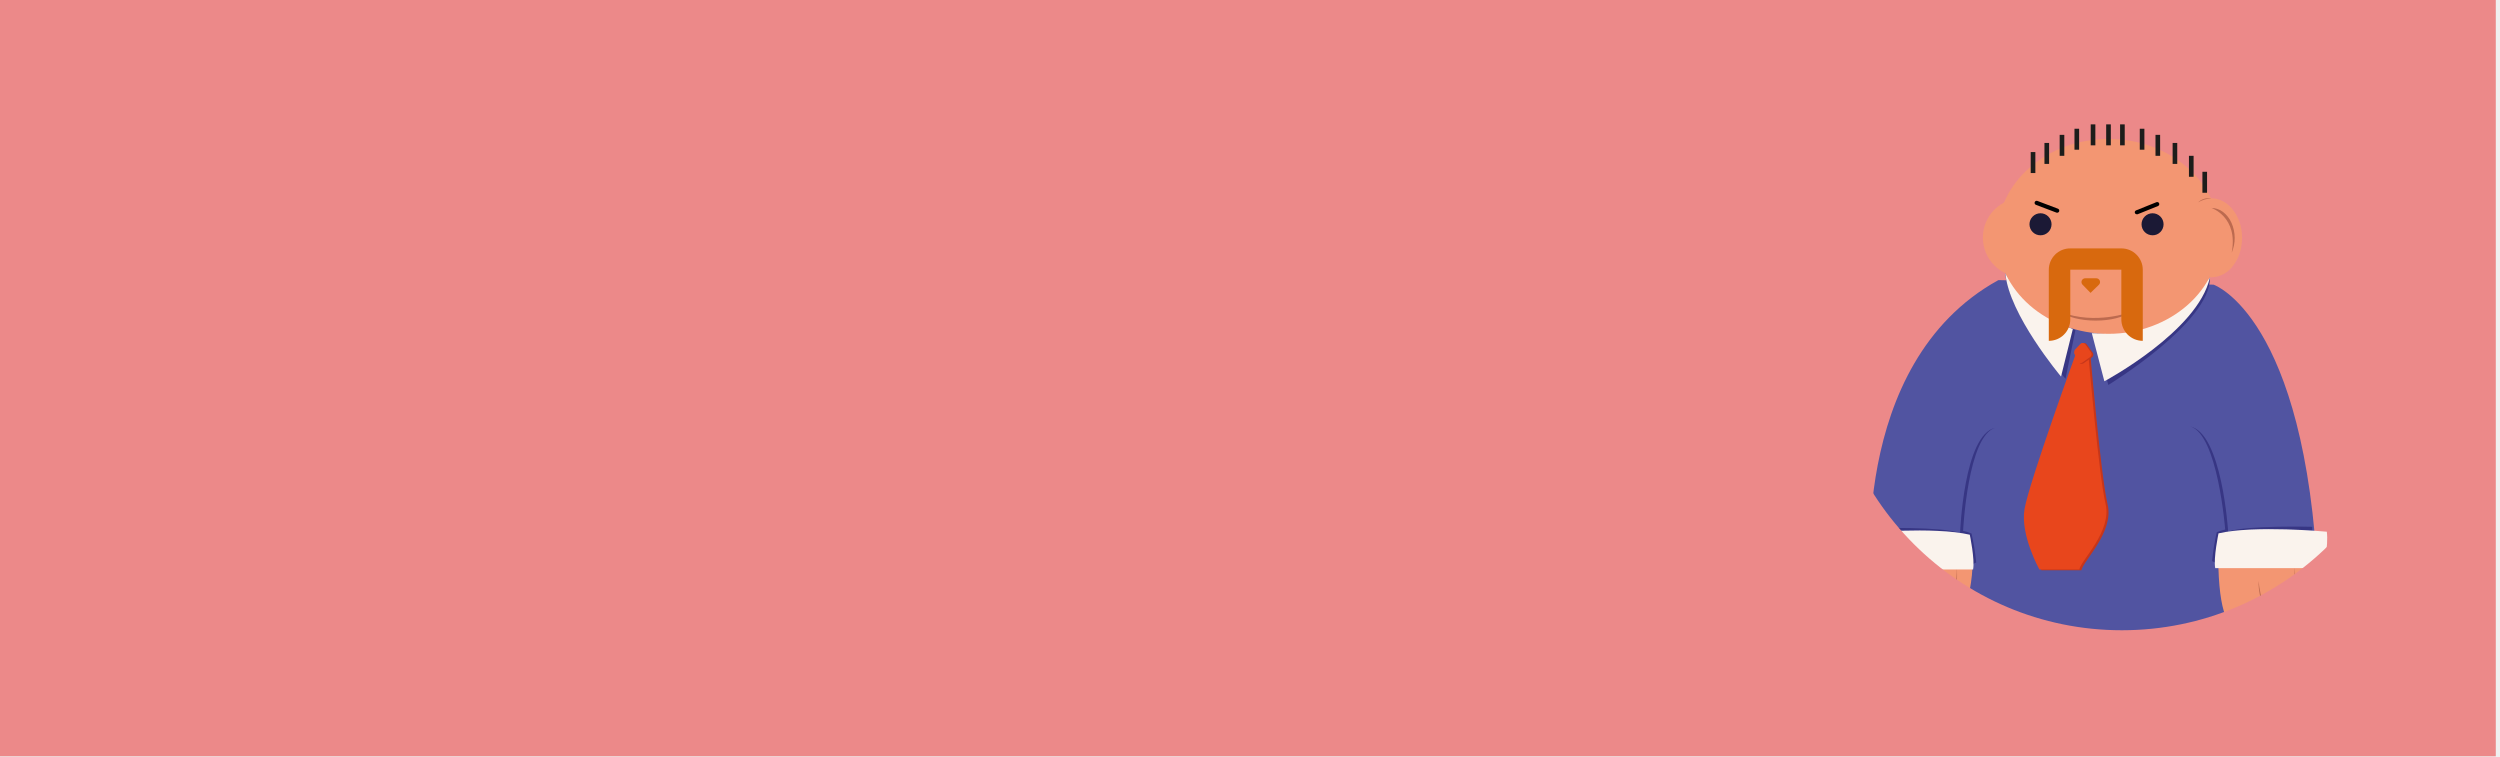
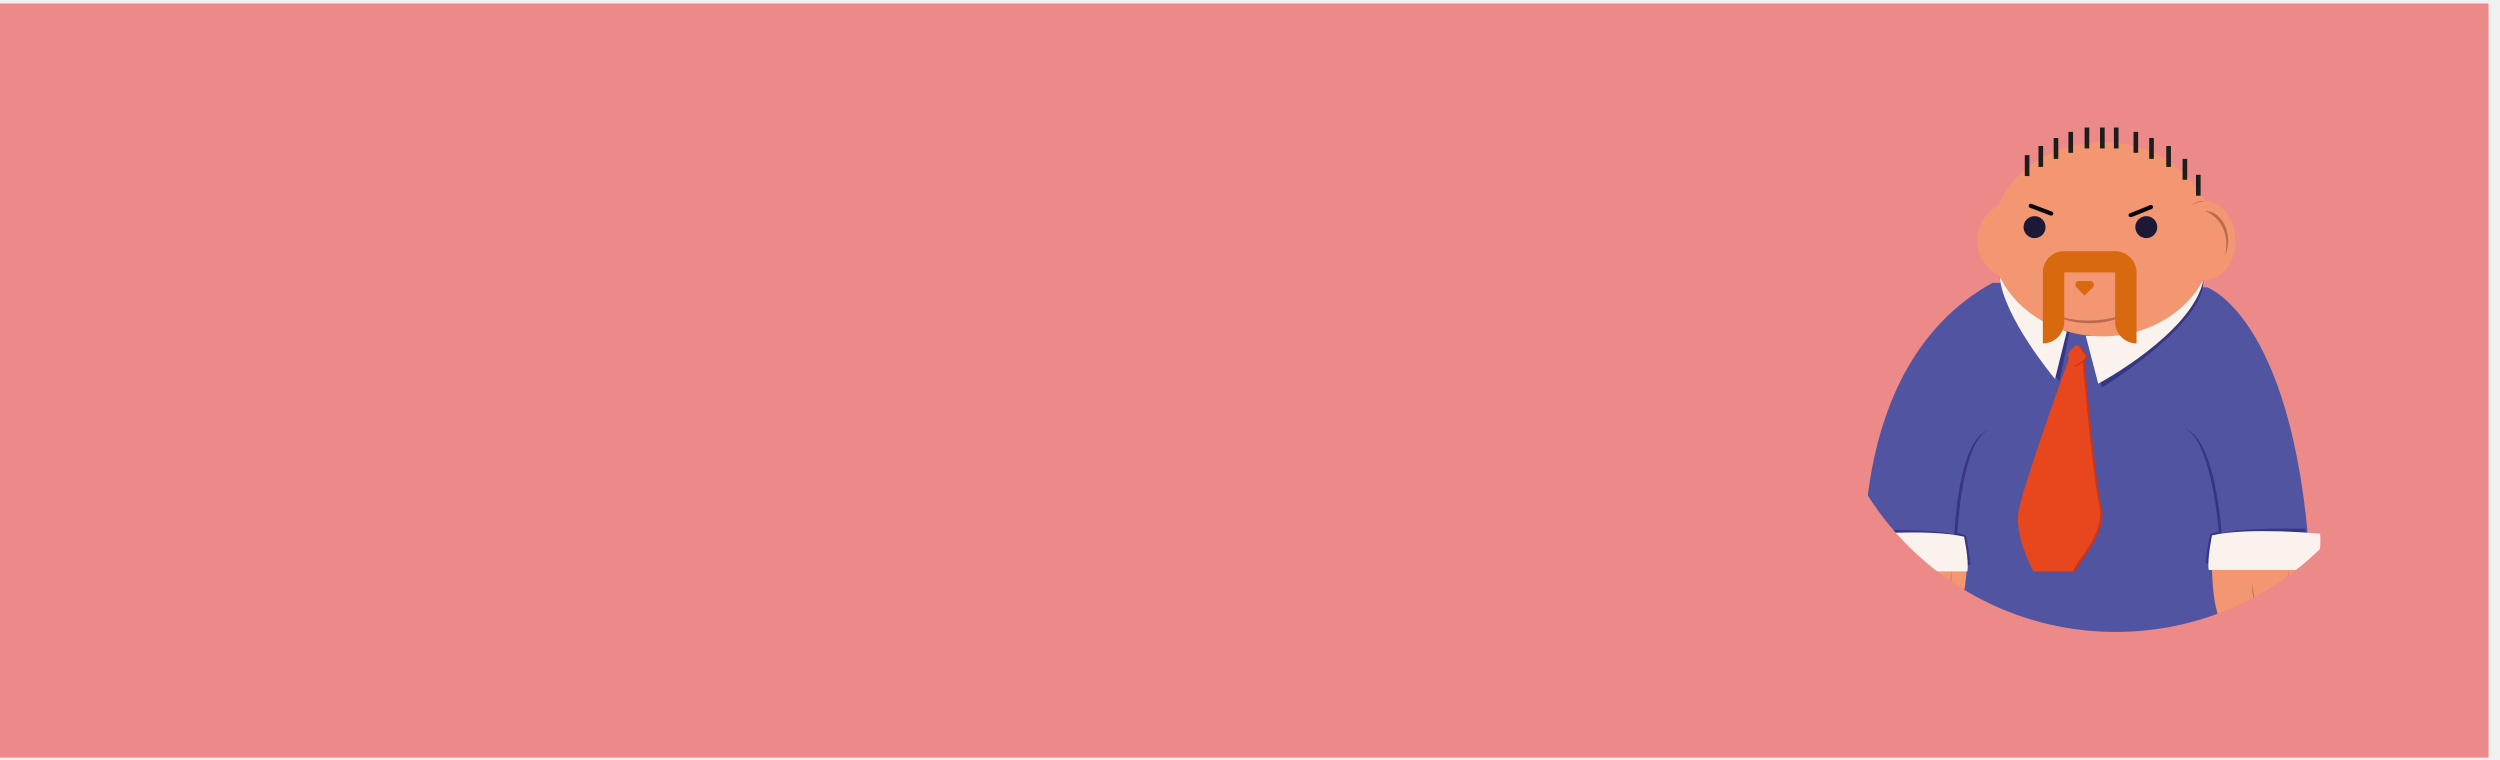
- <svg xmlns="http://www.w3.org/2000/svg" width="119" height="36" viewBox="0 0 119 36" fill="none">
-   <rect width="118.8" height="36" fill="#EC8989" />
-   <mask id="mask0_426_6" style="mask-type:alpha" maskUnits="userSpaceOnUse" x="87" y="2" width="28" height="28">
-     <path d="M115 16C115 23.732 108.732 30 101 30C93.268 30 87 23.732 87 16C87 8.268 93.268 2 101 2C108.732 2 115 8.268 115 16Z" fill="#EC8989" />
+ <svg xmlns="http://www.w3.org/2000/svg" width="158" height="48" viewBox="0 0 158 48" fill="none">
+   <rect y="0.222" width="157.275" height="47.659" fill="#EC8989" />
+   <mask id="mask0_426_6" style="mask-type:alpha" maskUnits="userSpaceOnUse" x="115" y="2" width="38" height="38">
+     <path d="M152.244 21.404C152.244 31.64 143.946 39.938 133.71 39.938C123.474 39.938 115.176 31.64 115.176 21.404C115.176 11.168 123.474 2.87 133.71 2.87C143.946 2.87 152.244 11.168 152.244 21.404Z" fill="#EC8989" />
  </mask>
  <g mask="url(#mask0_426_6)">
-     <path d="M89.075 27.937C89.075 27.937 87.872 17.33 95.123 13.333L105.367 13.55C105.367 13.55 109.745 15.048 110.333 27.674L100.172 32L89.075 27.937Z" fill="#5154A1" />
-     <path d="M105.19 13.211C105.19 13.211 102.842 16.18 99.75 16.038L100.355 18.326C100.355 18.326 105.261 15.336 105.19 13.211Z" fill="#373684" />
-     <path d="M105.19 13.211C105.19 13.211 102.664 16.003 99.571 15.861L100.168 18.148C100.168 18.148 104.629 15.769 105.19 13.211Z" fill="#FAF3ED" />
-     <path d="M98.793 15.696L98.319 18.03C98.319 18.03 95.613 14.965 95.447 13.001C95.445 13.001 97.771 15.539 98.793 15.696Z" fill="#373684" />
-     <path d="M98.666 15.665L98.105 17.924C98.105 17.924 95.613 14.962 95.454 13.001C96.221 14.201 97.344 15.133 98.666 15.665Z" fill="#FAF3ED" />
-     <path d="M99.505 16.918C99.505 16.918 100.004 22.689 100.322 24.008C100.64 25.326 99.162 26.689 99.074 27.144H97.17C97.17 27.144 96.258 25.507 96.461 24.273C96.664 23.038 98.922 16.845 98.922 16.845L99.505 16.918Z" fill="#C7361A" />
-     <path d="M99.405 16.882C99.405 16.882 99.904 22.653 100.222 23.972C100.541 25.29 99.061 26.653 98.972 27.108H97.075C97.075 27.108 96.161 25.471 96.366 24.237C96.571 23.002 98.82 16.807 98.82 16.807L99.405 16.882Z" fill="#E8461C" />
-     <path d="M98.816 16.668L99.088 16.378C99.103 16.361 99.123 16.347 99.145 16.339C99.167 16.33 99.19 16.326 99.213 16.328C99.237 16.329 99.261 16.336 99.282 16.348C99.302 16.359 99.32 16.375 99.333 16.394L99.613 16.787C99.626 16.804 99.635 16.823 99.64 16.844C99.645 16.864 99.646 16.886 99.642 16.906C99.639 16.927 99.632 16.947 99.621 16.965C99.61 16.983 99.595 16.998 99.578 17.01L99.185 17.288C99.166 17.302 99.144 17.311 99.121 17.315C99.097 17.32 99.073 17.32 99.05 17.315C99.027 17.308 99.006 17.297 98.988 17.282C98.97 17.266 98.956 17.247 98.946 17.224L98.785 16.842C98.776 16.813 98.776 16.781 98.785 16.752C98.787 16.721 98.797 16.692 98.816 16.668Z" fill="#C7361A" />
-     <path d="M98.765 16.649L99.028 16.369C99.043 16.353 99.062 16.34 99.083 16.331C99.105 16.326 99.128 16.326 99.149 16.331C99.172 16.332 99.194 16.338 99.213 16.349C99.234 16.36 99.251 16.376 99.264 16.395L99.534 16.775C99.545 16.791 99.554 16.809 99.558 16.828C99.562 16.848 99.562 16.868 99.558 16.888C99.555 16.908 99.547 16.928 99.536 16.945C99.526 16.962 99.512 16.978 99.496 16.989L99.121 17.257C99.101 17.27 99.079 17.279 99.057 17.283C99.034 17.288 99.011 17.288 98.988 17.283C98.966 17.277 98.946 17.265 98.928 17.25C98.911 17.235 98.897 17.216 98.889 17.195L98.734 16.826C98.725 16.798 98.725 16.768 98.734 16.74C98.735 16.707 98.746 16.676 98.765 16.649Z" fill="#E8461C" />
-     <path d="M96.264 13.188C96.017 13.188 95.773 13.14 95.545 13.045C95.316 12.95 95.109 12.812 94.934 12.637C94.76 12.462 94.622 12.255 94.527 12.026C94.433 11.798 94.385 11.553 94.385 11.306C94.385 10.808 94.583 10.33 94.935 9.977C95.288 9.625 95.766 9.427 96.264 9.427C96.763 9.427 97.242 9.625 97.594 9.977C97.947 10.33 98.146 10.808 98.146 11.306C98.146 11.806 97.948 12.284 97.595 12.637C97.242 12.99 96.763 13.188 96.264 13.188Z" fill="#F39672" />
-     <path d="M103.803 11.322C103.801 10.968 103.881 10.618 104.037 10.3C104.174 10.012 104.392 9.771 104.664 9.606C104.91 9.459 105.201 9.408 105.481 9.462C105.775 9.525 106.038 9.686 106.228 9.917C106.449 10.177 106.601 10.487 106.67 10.821C106.744 11.172 106.739 11.536 106.654 11.886C106.579 12.214 106.42 12.518 106.195 12.769C105.996 12.989 105.728 13.136 105.435 13.186C105.379 13.195 105.322 13.2 105.265 13.2C105.17 13.2 105.075 13.188 104.982 13.164C104.629 13.062 104.327 12.829 104.139 12.513C103.917 12.155 103.8 11.743 103.803 11.322Z" fill="#F39672" />
-     <path d="M100.364 15.89C97.433 15.89 95.064 13.816 95.064 11.252C95.064 8.687 97.44 6.613 100.364 6.613C103.289 6.613 105.665 8.687 105.665 11.252C105.665 13.816 103.295 15.89 100.364 15.89Z" fill="#F39672" />
-     <path d="M101.713 10.198C101.726 10.2 101.738 10.2 101.751 10.198L102.721 9.807C102.745 9.797 102.764 9.779 102.774 9.755C102.785 9.731 102.785 9.703 102.776 9.679C102.766 9.655 102.747 9.636 102.723 9.625C102.699 9.615 102.672 9.614 102.648 9.624L101.676 10.015C101.664 10.02 101.653 10.027 101.643 10.036C101.634 10.045 101.626 10.056 101.621 10.068C101.617 10.079 101.614 10.092 101.614 10.105C101.614 10.118 101.617 10.131 101.623 10.143C101.631 10.16 101.644 10.174 101.66 10.184C101.676 10.194 101.694 10.199 101.713 10.198Z" fill="black" />
-     <path d="M97.923 10.125C97.944 10.125 97.963 10.119 97.98 10.107C97.996 10.096 98.009 10.08 98.016 10.061C98.021 10.049 98.023 10.036 98.022 10.023C98.022 10.011 98.019 9.998 98.014 9.986C98.008 9.974 98.001 9.964 97.991 9.955C97.982 9.946 97.971 9.94 97.959 9.935L96.98 9.564C96.956 9.555 96.928 9.556 96.904 9.566C96.88 9.577 96.862 9.597 96.852 9.622C96.843 9.646 96.844 9.673 96.854 9.697C96.865 9.721 96.885 9.74 96.91 9.75L97.888 10.121C97.9 10.124 97.912 10.126 97.923 10.125Z" fill="black" />
-     <path d="M97.128 11.2C97.059 11.2 96.991 11.187 96.927 11.161C96.863 11.134 96.805 11.095 96.757 11.047C96.708 10.998 96.669 10.94 96.643 10.876C96.616 10.812 96.603 10.744 96.603 10.675C96.603 10.536 96.659 10.403 96.757 10.305C96.856 10.206 96.989 10.151 97.128 10.151C97.267 10.151 97.401 10.206 97.499 10.305C97.598 10.403 97.653 10.536 97.654 10.675C97.654 10.744 97.64 10.812 97.614 10.876C97.588 10.94 97.549 10.998 97.5 11.047C97.451 11.095 97.393 11.134 97.329 11.161C97.266 11.187 97.197 11.2 97.128 11.2Z" fill="#1B1935" />
-     <path d="M102.462 11.2C102.323 11.2 102.189 11.145 102.09 11.047C101.992 10.948 101.937 10.814 101.937 10.675C101.937 10.536 101.993 10.403 102.091 10.305C102.19 10.206 102.323 10.151 102.462 10.151C102.601 10.151 102.734 10.207 102.832 10.305C102.931 10.403 102.986 10.536 102.986 10.675C102.986 10.744 102.973 10.812 102.946 10.876C102.92 10.94 102.882 10.998 102.833 11.046C102.784 11.095 102.727 11.134 102.663 11.161C102.599 11.187 102.531 11.2 102.462 11.2Z" fill="#1B1935" />
-     <path d="M106.228 12.033C106.324 11.807 106.373 11.563 106.372 11.318C106.37 11.073 106.318 10.831 106.219 10.607C106.131 10.402 105.991 10.223 105.813 10.087C105.654 9.966 105.46 9.9 105.261 9.897C105.261 9.897 106.555 10.324 106.228 12.033Z" fill="#BC6A4F" />
-     <path d="M105.261 9.449C105.037 9.452 104.818 9.516 104.629 9.635C104.711 9.554 104.811 9.495 104.921 9.463C105.032 9.43 105.148 9.426 105.261 9.449Z" fill="#BC6A4F" />
-     <path d="M98.109 14.856C98.42 15.097 99.041 15.261 99.757 15.261C100.472 15.261 101.082 15.097 101.404 14.856C101.404 14.856 99.75 15.482 98.109 14.856Z" fill="#BC6A4F" />
-     <path d="M102.822 6.419H102.602V7.417H102.822V6.419Z" fill="#1D1D1B" />
-     <path d="M103.637 6.804H103.417V7.802H103.637V6.804Z" fill="#1D1D1B" />
-     <path d="M104.415 7.417H104.194V8.415H104.415V7.417Z" fill="#1D1D1B" />
-     <path d="M105.056 8.177H104.835V9.175H105.056V8.177Z" fill="#1D1D1B" />
-     <path d="M102.073 6.128H101.853V7.126H102.073V6.128Z" fill="#1D1D1B" />
-     <path d="M101.137 5.92H100.916V6.918H101.137V5.92Z" fill="#1D1D1B" />
-     <path d="M100.475 5.92H100.254V6.918H100.475V5.92Z" fill="#1D1D1B" />
-     <path d="M99.739 5.92H99.518V6.918H99.739V5.92Z" fill="#1D1D1B" />
-     <path d="M98.966 6.128H98.745V7.126H98.966V6.128Z" fill="#1D1D1B" />
-     <path d="M98.261 6.419H98.04V7.417H98.261V6.419Z" fill="#1D1D1B" />
-     <path d="M97.537 6.804H97.316V7.802H97.537V6.804Z" fill="#1D1D1B" />
-     <path d="M96.883 7.238H96.662V8.237H96.883V7.238Z" fill="#1D1D1B" />
-     <path d="M101.696 12.12C101.506 11.931 101.248 11.824 100.98 11.824H98.537C98.404 11.824 98.273 11.85 98.15 11.901C98.027 11.952 97.915 12.026 97.822 12.12C97.632 12.31 97.524 12.567 97.523 12.836V16.224C97.658 16.224 97.79 16.198 97.915 16.147C98.039 16.096 98.151 16.021 98.246 15.926C98.341 15.831 98.417 15.719 98.468 15.595C98.52 15.471 98.546 15.338 98.546 15.204V12.836H100.976V15.204C100.976 15.474 101.083 15.734 101.275 15.925C101.466 16.116 101.726 16.224 101.996 16.224V12.836C101.996 12.703 101.969 12.571 101.917 12.448C101.866 12.325 101.79 12.214 101.696 12.12Z" fill="#D8690E" />
-     <path d="M99.255 13.246H99.785C99.82 13.246 99.855 13.257 99.884 13.277C99.914 13.297 99.936 13.325 99.95 13.358C99.963 13.391 99.966 13.427 99.959 13.462C99.952 13.497 99.934 13.528 99.909 13.553L99.509 13.942L99.127 13.549C99.103 13.523 99.086 13.492 99.08 13.457C99.074 13.423 99.078 13.387 99.091 13.355C99.105 13.323 99.128 13.296 99.157 13.276C99.186 13.257 99.22 13.246 99.255 13.246Z" fill="#D8690E" />
-     <path d="M93.301 25.368C93.301 25.368 93.672 27.011 93.663 26.978C93.79 26.895 93.925 26.827 94.067 26.775C94.025 26.311 93.951 25.852 93.846 25.398C93.718 25.339 93.583 25.296 93.444 25.27C93.444 25.27 93.665 20.705 94.99 20.36C93.469 20.659 93.301 25.368 93.301 25.368Z" fill="#373684" />
-     <path d="M93.301 25.369C92.051 25.185 90.27 25.261 89.301 25.322V25.139C89.301 25.139 92.437 25.059 93.301 25.369Z" fill="#373684" />
-     <path d="M106.06 25.302C106.06 25.302 105.692 26.947 105.698 26.912C105.572 26.83 105.437 26.761 105.296 26.709C105.34 26.246 105.413 25.786 105.517 25.333C105.645 25.275 105.781 25.232 105.919 25.207C105.919 25.207 105.566 20.639 104.243 20.297C105.767 20.599 106.06 25.302 106.06 25.302Z" fill="#373684" />
-     <path d="M106.061 25.302C107.313 25.121 109.093 25.194 110.063 25.256V25.075C110.063 25.075 106.931 24.995 106.061 25.302Z" fill="#373684" />
+     <path d="M117.922 37.206C117.922 37.206 116.331 23.164 125.93 17.873L139.491 18.161C139.491 18.161 145.288 20.143 146.066 36.858L132.614 42.585L117.922 37.206Z" fill="#5154A1" />
+     <path d="M139.257 17.712C139.257 17.712 136.148 21.642 132.055 21.455L132.856 24.484C132.856 24.484 139.35 20.525 139.257 17.712Z" fill="#373684" />
+     <path d="M139.257 17.712C139.257 17.712 135.912 21.408 131.818 21.221L132.608 24.247C132.608 24.247 138.514 21.098 139.257 17.712Z" fill="#FAF3ED" />
+     <path d="M130.789 21.001L130.16 24.092C130.16 24.092 126.578 20.033 126.359 17.434C126.356 17.434 129.435 20.793 130.789 21.001Z" fill="#373684" />
+     <path d="M130.619 20.96L129.877 23.951C129.877 23.951 126.578 20.03 126.368 17.434C127.383 19.023 128.87 20.256 130.619 20.96Z" fill="#FAF3ED" />
+     <path d="M131.73 22.619C131.73 22.619 132.391 30.26 132.812 32.005C133.233 33.751 131.277 35.555 131.16 36.157H128.639C128.639 36.157 127.432 33.991 127.701 32.356C127.97 30.722 130.958 22.523 130.958 22.523L131.73 22.619Z" fill="#C7361A" />
+     <path d="M131.599 22.571C131.599 22.571 132.26 30.212 132.681 31.957C133.102 33.703 131.143 35.507 131.026 36.11H128.514C128.514 36.11 127.304 33.943 127.575 32.308C127.847 30.674 130.824 22.472 130.824 22.472L131.599 22.571Z" fill="#E8461C" />
+     <path d="M130.818 22.289L131.178 21.906C131.199 21.883 131.225 21.864 131.254 21.853C131.283 21.841 131.314 21.836 131.345 21.838C131.376 21.841 131.407 21.85 131.435 21.865C131.462 21.88 131.485 21.901 131.502 21.926L131.874 22.447C131.891 22.469 131.903 22.494 131.909 22.522C131.916 22.549 131.917 22.577 131.912 22.605C131.908 22.632 131.898 22.659 131.884 22.682C131.869 22.706 131.85 22.726 131.827 22.742L131.307 23.11C131.281 23.128 131.252 23.14 131.222 23.145C131.191 23.153 131.159 23.153 131.128 23.145C131.098 23.137 131.07 23.122 131.046 23.102C131.022 23.081 131.003 23.055 130.991 23.026L130.777 22.52C130.766 22.481 130.766 22.439 130.777 22.4C130.78 22.36 130.794 22.321 130.818 22.289V22.289Z" fill="#C7361A" />
+     <path d="M130.751 22.264L131.099 21.893C131.12 21.872 131.145 21.855 131.172 21.843C131.201 21.836 131.231 21.836 131.26 21.843C131.29 21.844 131.319 21.852 131.345 21.867C131.372 21.882 131.395 21.903 131.412 21.928L131.769 22.431C131.784 22.452 131.795 22.476 131.801 22.501C131.807 22.527 131.807 22.554 131.801 22.58C131.797 22.607 131.787 22.633 131.772 22.656C131.758 22.679 131.74 22.699 131.719 22.715L131.222 23.069C131.196 23.086 131.168 23.098 131.137 23.104C131.107 23.11 131.077 23.11 131.047 23.104C131.018 23.095 130.991 23.08 130.968 23.06C130.945 23.04 130.926 23.015 130.915 22.987L130.71 22.498C130.699 22.461 130.699 22.421 130.71 22.384C130.712 22.341 130.726 22.299 130.751 22.264V22.264Z" fill="#E8461C" />
+     <path d="M127.441 17.681C127.114 17.681 126.79 17.616 126.488 17.491C126.186 17.366 125.911 17.182 125.68 16.951C125.449 16.72 125.266 16.445 125.141 16.143C125.016 15.841 124.952 15.517 124.952 15.19C124.952 14.53 125.214 13.897 125.681 13.43C126.148 12.963 126.781 12.701 127.441 12.701C128.101 12.701 128.734 12.963 129.201 13.43C129.668 13.896 129.931 14.529 129.932 15.19C129.932 15.85 129.669 16.484 129.202 16.951C128.735 17.418 128.101 17.681 127.441 17.681V17.681Z" fill="#F39672" />
+     <path d="M137.42 15.212C137.418 14.742 137.524 14.279 137.73 13.858C137.912 13.477 138.2 13.158 138.561 12.94C138.886 12.745 139.271 12.678 139.643 12.75C140.031 12.833 140.379 13.045 140.631 13.352C140.924 13.695 141.125 14.106 141.216 14.548C141.314 15.013 141.307 15.495 141.195 15.957C141.095 16.392 140.886 16.795 140.587 17.127C140.323 17.419 139.969 17.613 139.581 17.68C139.507 17.691 139.432 17.697 139.356 17.697C139.23 17.698 139.104 17.682 138.982 17.65C138.514 17.514 138.115 17.206 137.865 16.788C137.571 16.315 137.417 15.768 137.42 15.212V15.212Z" fill="#F39672" />
+     <path d="M132.869 21.259C128.989 21.259 125.851 18.513 125.851 15.118C125.851 11.723 128.997 8.978 132.869 8.978C136.74 8.978 139.887 11.723 139.887 15.118C139.887 18.513 136.749 21.259 132.869 21.259Z" fill="#F39672" />
+     <path d="M134.654 13.723C134.671 13.726 134.687 13.726 134.704 13.723L135.987 13.206C136.019 13.193 136.045 13.168 136.059 13.136C136.072 13.104 136.073 13.068 136.061 13.036C136.048 13.004 136.022 12.979 135.991 12.965C135.959 12.951 135.923 12.95 135.891 12.963L134.604 13.481C134.588 13.487 134.574 13.496 134.561 13.508C134.549 13.52 134.539 13.534 134.532 13.55C134.526 13.566 134.523 13.583 134.523 13.6C134.523 13.618 134.527 13.634 134.534 13.65C134.545 13.673 134.562 13.692 134.583 13.705C134.605 13.717 134.629 13.724 134.654 13.723V13.723Z" fill="black" />
+     <path d="M129.637 13.627C129.663 13.627 129.689 13.619 129.711 13.604C129.733 13.589 129.75 13.567 129.76 13.543C129.766 13.527 129.768 13.51 129.768 13.492C129.767 13.476 129.763 13.459 129.756 13.443C129.749 13.428 129.739 13.414 129.727 13.402C129.714 13.391 129.699 13.382 129.683 13.376L128.388 12.884C128.356 12.872 128.319 12.873 128.288 12.887C128.256 12.902 128.231 12.928 128.219 12.961C128.206 12.993 128.207 13.029 128.221 13.061C128.236 13.093 128.262 13.118 128.295 13.13L129.59 13.621C129.605 13.626 129.621 13.628 129.637 13.627V13.627Z" fill="black" />
+     <path d="M128.584 15.05C128.493 15.05 128.402 15.032 128.318 14.997C128.233 14.962 128.157 14.911 128.092 14.846C128.027 14.782 127.976 14.705 127.941 14.62C127.906 14.536 127.888 14.445 127.888 14.354C127.889 14.17 127.963 13.994 128.093 13.864C128.223 13.734 128.4 13.661 128.584 13.661C128.768 13.661 128.945 13.734 129.075 13.864C129.206 13.994 129.279 14.17 129.28 14.354C129.28 14.445 129.262 14.536 129.227 14.62C129.192 14.705 129.141 14.782 129.076 14.846C129.012 14.911 128.935 14.962 128.85 14.997C128.766 15.032 128.676 15.05 128.584 15.05V15.05Z" fill="#1B1935" />
+     <path d="M135.646 15.05C135.461 15.05 135.284 14.977 135.154 14.846C135.023 14.716 134.95 14.539 134.95 14.354C134.95 14.17 135.024 13.994 135.155 13.864C135.285 13.734 135.462 13.661 135.646 13.661C135.829 13.661 136.006 13.734 136.136 13.864C136.266 13.994 136.339 14.17 136.339 14.354C136.339 14.445 136.321 14.536 136.287 14.62C136.252 14.705 136.201 14.781 136.137 14.846C136.072 14.911 135.996 14.962 135.912 14.997C135.827 15.032 135.737 15.05 135.646 15.05V15.05Z" fill="#1B1935" />
+     <path d="M140.631 16.153C140.759 15.853 140.823 15.531 140.821 15.205C140.819 14.881 140.751 14.56 140.62 14.264C140.502 13.992 140.317 13.756 140.082 13.577C139.871 13.416 139.615 13.328 139.351 13.325C139.351 13.325 141.064 13.889 140.631 16.153Z" fill="#BC6A4F" />
+     <path d="M139.35 12.732C139.054 12.734 138.765 12.819 138.514 12.977C138.622 12.87 138.756 12.792 138.901 12.749C139.047 12.706 139.202 12.7 139.35 12.732V12.732Z" fill="#BC6A4F" />
+     <path d="M129.883 19.891C130.295 20.209 131.117 20.426 132.064 20.426C133.012 20.426 133.819 20.209 134.246 19.891C134.246 19.891 132.055 20.718 129.883 19.891Z" fill="#BC6A4F" />
+     <path d="M136.122 8.72H135.83V10.041H136.122V8.72Z" fill="#1D1D1B" />
+     <path d="M137.202 9.229H136.909V10.551H137.202V9.229Z" fill="#1D1D1B" />
+     <path d="M138.231 10.041H137.939V11.363H138.231V10.041Z" fill="#1D1D1B" />
+     <path d="M139.079 11.047H138.787V12.369H139.079V11.047Z" fill="#1D1D1B" />
+     <path d="M135.131 8.335H134.839V9.657H135.131V8.335Z" fill="#1D1D1B" />
+     <path d="M133.891 8.06H133.599V9.381H133.891V8.06Z" fill="#1D1D1B" />
+     <path d="M133.015 8.06H132.722V9.381H133.015V8.06Z" fill="#1D1D1B" />
+     <path d="M132.04 8.06H131.748V9.381H132.04V8.06Z" fill="#1D1D1B" />
+     <path d="M131.017 8.335H130.725V9.657H131.017V8.335Z" fill="#1D1D1B" />
+     <path d="M130.084 8.72H129.792V10.041H130.084V8.72Z" fill="#1D1D1B" />
+     <path d="M129.125 9.229H128.833V10.551H129.125V9.229Z" fill="#1D1D1B" />
+     <path d="M128.259 9.806H127.967V11.127H128.259V9.806Z" fill="#1D1D1B" />
+     <path d="M134.631 16.269C134.38 16.018 134.039 15.877 133.684 15.877H130.45C130.274 15.877 130.099 15.911 129.937 15.978C129.774 16.046 129.627 16.144 129.502 16.269C129.251 16.52 129.109 16.861 129.107 17.216V21.702C129.285 21.702 129.461 21.667 129.625 21.6C129.79 21.532 129.939 21.433 130.065 21.307C130.19 21.182 130.29 21.032 130.358 20.868C130.426 20.704 130.461 20.528 130.461 20.351V17.216H133.678V20.351C133.678 20.709 133.82 21.053 134.073 21.306C134.327 21.559 134.67 21.702 135.029 21.702V17.216C135.028 17.04 134.992 16.866 134.924 16.703C134.856 16.54 134.756 16.393 134.631 16.269V16.269Z" fill="#D8690E" />
+     <path d="M131.399 17.759H132.101C132.148 17.759 132.194 17.773 132.233 17.8C132.272 17.826 132.302 17.864 132.319 17.907C132.337 17.951 132.341 17.998 132.331 18.044C132.322 18.09 132.299 18.132 132.265 18.165L131.736 18.68L131.23 18.159C131.198 18.126 131.176 18.084 131.168 18.038C131.16 17.993 131.165 17.946 131.183 17.903C131.201 17.861 131.231 17.824 131.269 17.799C131.308 17.773 131.353 17.759 131.399 17.759V17.759Z" fill="#D8690E" />
+     <path d="M123.517 33.806C123.517 33.806 124.008 35.981 123.997 35.937C124.164 35.828 124.344 35.737 124.532 35.668C124.476 35.055 124.378 34.447 124.239 33.847C124.07 33.768 123.891 33.711 123.707 33.677C123.707 33.677 124 27.633 125.754 27.177C123.739 27.572 123.517 33.806 123.517 33.806Z" fill="#373684" />
+     <path d="M123.517 33.806C121.862 33.564 119.505 33.663 118.222 33.745V33.502C118.222 33.502 122.374 33.397 123.517 33.806Z" fill="#373684" />
+     <path d="M140.409 33.718C140.409 33.718 139.921 35.896 139.93 35.849C139.763 35.74 139.585 35.65 139.398 35.58C139.455 34.967 139.553 34.359 139.69 33.759C139.86 33.682 140.039 33.626 140.222 33.592C140.222 33.592 139.754 27.545 138.003 27.092C140.021 27.492 140.409 33.718 140.409 33.718Z" fill="#373684" />
+     <path d="M140.409 33.719C142.067 33.479 144.424 33.575 145.708 33.657V33.417C145.708 33.417 141.561 33.312 140.409 33.719Z" fill="#373684" />
    <g clip-path="url(#clip0_426_6)">
-       <path d="M93.888 26.996C93.888 26.996 93.814 29.517 92.903 28.717C92.903 28.717 92.441 29.977 91.885 29.003C91.885 29.003 91.351 30.432 90.879 28.946C90.879 28.946 90.26 30.805 89.632 28.774C89.632 28.774 87.639 32.167 87.482 26.996L93.888 26.996Z" fill="#F39672" />
-       <path d="M93.146 26.995C93.146 27.633 93.058 28.247 92.901 28.717C92.901 28.717 93.219 28.217 93.146 26.995Z" fill="#BC6A4F" />
-       <path d="M92.045 26.996C92.095 28.398 91.885 29.003 91.885 29.003C91.885 29.003 92.203 28.491 92.045 26.996Z" fill="#BC6A4F" />
-       <path d="M91.125 26.995C91.11 27.695 91.025 28.369 90.879 28.945C90.973 28.696 91.045 28.39 91.088 28.051C91.13 27.712 91.143 27.35 91.125 26.995Z" fill="#BC6A4F" />
-       <path d="M89.394 27.651C89.44 28.07 89.522 28.454 89.631 28.774C89.558 28.664 89.497 28.501 89.455 28.303C89.413 28.105 89.392 27.879 89.394 27.651Z" fill="#BC6A4F" />
+       <path d="M124.294 35.961C124.294 35.961 124.197 39.299 122.99 38.239C122.99 38.239 122.379 39.907 121.643 38.618C121.643 38.618 120.936 40.509 120.311 38.542C120.311 38.542 119.492 41.004 118.66 38.315C118.66 38.315 116.023 42.807 115.815 35.961L124.294 35.961Z" fill="#F39672" />
+       <path d="M123.313 35.96C123.313 36.804 123.197 37.617 122.988 38.239C122.988 38.239 123.41 37.577 123.313 35.96Z" fill="#BC6A4F" />
+       <path d="M121.855 35.96C121.921 37.817 121.643 38.617 121.643 38.617C121.643 38.617 122.064 37.94 121.855 35.96Z" fill="#BC6A4F" />
+       <path d="M120.637 35.961C120.617 36.886 120.504 37.78 120.311 38.542C120.436 38.212 120.531 37.807 120.587 37.358C120.644 36.909 120.661 36.43 120.637 35.961Z" fill="#BC6A4F" />
+       <path d="M118.344 36.828C118.406 37.382 118.514 37.891 118.659 38.315C118.562 38.169 118.481 37.953 118.426 37.691C118.37 37.429 118.342 37.13 118.344 36.828V36.828Z" fill="#BC6A4F" />
    </g>
    <g clip-path="url(#clip1_426_6)">
-       <path d="M112 26.996C112 26.996 111.927 29.517 111.015 28.717C111.015 28.717 110.553 29.977 109.997 29.003C109.997 29.003 109.463 30.432 108.991 28.946C108.991 28.946 108.372 30.805 107.744 28.774C107.744 28.774 105.752 32.167 105.595 26.996L112 26.996Z" fill="#F39672" />
-       <path d="M111.258 26.995C111.258 27.633 111.171 28.247 111.013 28.717C111.013 28.717 111.331 28.217 111.258 26.995Z" fill="#BC6A4F" />
-       <path d="M110.158 26.996C110.207 28.398 109.997 29.003 109.997 29.003C109.997 29.003 110.316 28.491 110.158 26.996Z" fill="#BC6A4F" />
-       <path d="M109.237 26.995C109.222 27.695 109.137 28.369 108.991 28.945C109.085 28.696 109.157 28.39 109.2 28.051C109.243 27.712 109.255 27.35 109.237 26.995Z" fill="#BC6A4F" />
-       <path d="M107.506 27.651C107.553 28.07 107.634 28.454 107.743 28.774C107.67 28.664 107.609 28.501 107.567 28.303C107.525 28.105 107.504 27.879 107.506 27.651Z" fill="#BC6A4F" />
+       <path d="M148.272 35.961C148.272 35.961 148.175 39.299 146.968 38.239C146.968 38.239 146.357 39.907 145.621 38.618C145.621 38.618 144.914 40.509 144.289 38.542C144.289 38.542 143.47 41.004 142.638 38.315C142.638 38.315 140.001 42.807 139.793 35.961L148.272 35.961Z" fill="#F39672" />
+       <path d="M147.291 35.96C147.291 36.804 147.175 37.617 146.966 38.239C146.966 38.239 147.388 37.577 147.291 35.96Z" fill="#BC6A4F" />
+       <path d="M145.833 35.96C145.899 37.817 145.621 38.617 145.621 38.617C145.621 38.617 146.043 37.94 145.833 35.96Z" fill="#BC6A4F" />
+       <path d="M144.615 35.961C144.595 36.886 144.482 37.78 144.289 38.542C144.414 38.212 144.509 37.807 144.566 37.358C144.622 36.909 144.639 36.43 144.615 35.961Z" fill="#BC6A4F" />
+       <path d="M142.322 36.828C142.384 37.382 142.492 37.891 142.637 38.315C142.54 38.169 142.459 37.953 142.404 37.691C142.348 37.429 142.32 37.13 142.322 36.828V36.828Z" fill="#BC6A4F" />
    </g>
-     <path d="M88.777 27.108C88.777 27.108 88.516 26.075 88.607 25.372C88.607 25.372 92.053 25.054 93.762 25.452C93.762 25.452 94.01 26.627 93.919 27.108H88.777Z" fill="#FAF3ED" />
-     <path d="M110.586 27.043C110.586 27.043 110.847 26.011 110.756 25.309C110.756 25.309 107.311 24.991 105.601 25.388C105.601 25.388 105.354 26.564 105.444 27.043H110.586Z" fill="#FAF3ED" />
+     <path d="M117.528 36.111C117.528 36.111 117.183 34.743 117.303 33.813C117.303 33.813 121.865 33.392 124.128 33.918C124.128 33.918 124.455 35.474 124.336 36.111H117.528Z" fill="#FAF3ED" />
+     <path d="M146.401 36.023C146.401 36.023 146.746 34.658 146.626 33.728C146.626 33.728 142.065 33.307 139.801 33.833C139.801 33.833 139.474 35.389 139.594 36.023H146.401Z" fill="#FAF3ED" />
  </g>
  <defs>
    <clipPath id="clip0_426_6">
-       <rect width="6.405" height="2.871" fill="white" transform="translate(93.8877 29.8672) rotate(-180)" />
+       <rect width="8.48" height="3.801" fill="white" transform="translate(124.294 39.7617) rotate(-180)" />
    </clipPath>
    <clipPath id="clip1_426_6">
-       <rect width="6.405" height="2.871" fill="white" transform="translate(112 29.8672) rotate(-180)" />
+       <rect width="8.48" height="3.801" fill="white" transform="translate(148.272 39.7617) rotate(-180)" />
    </clipPath>
  </defs>
</svg>
